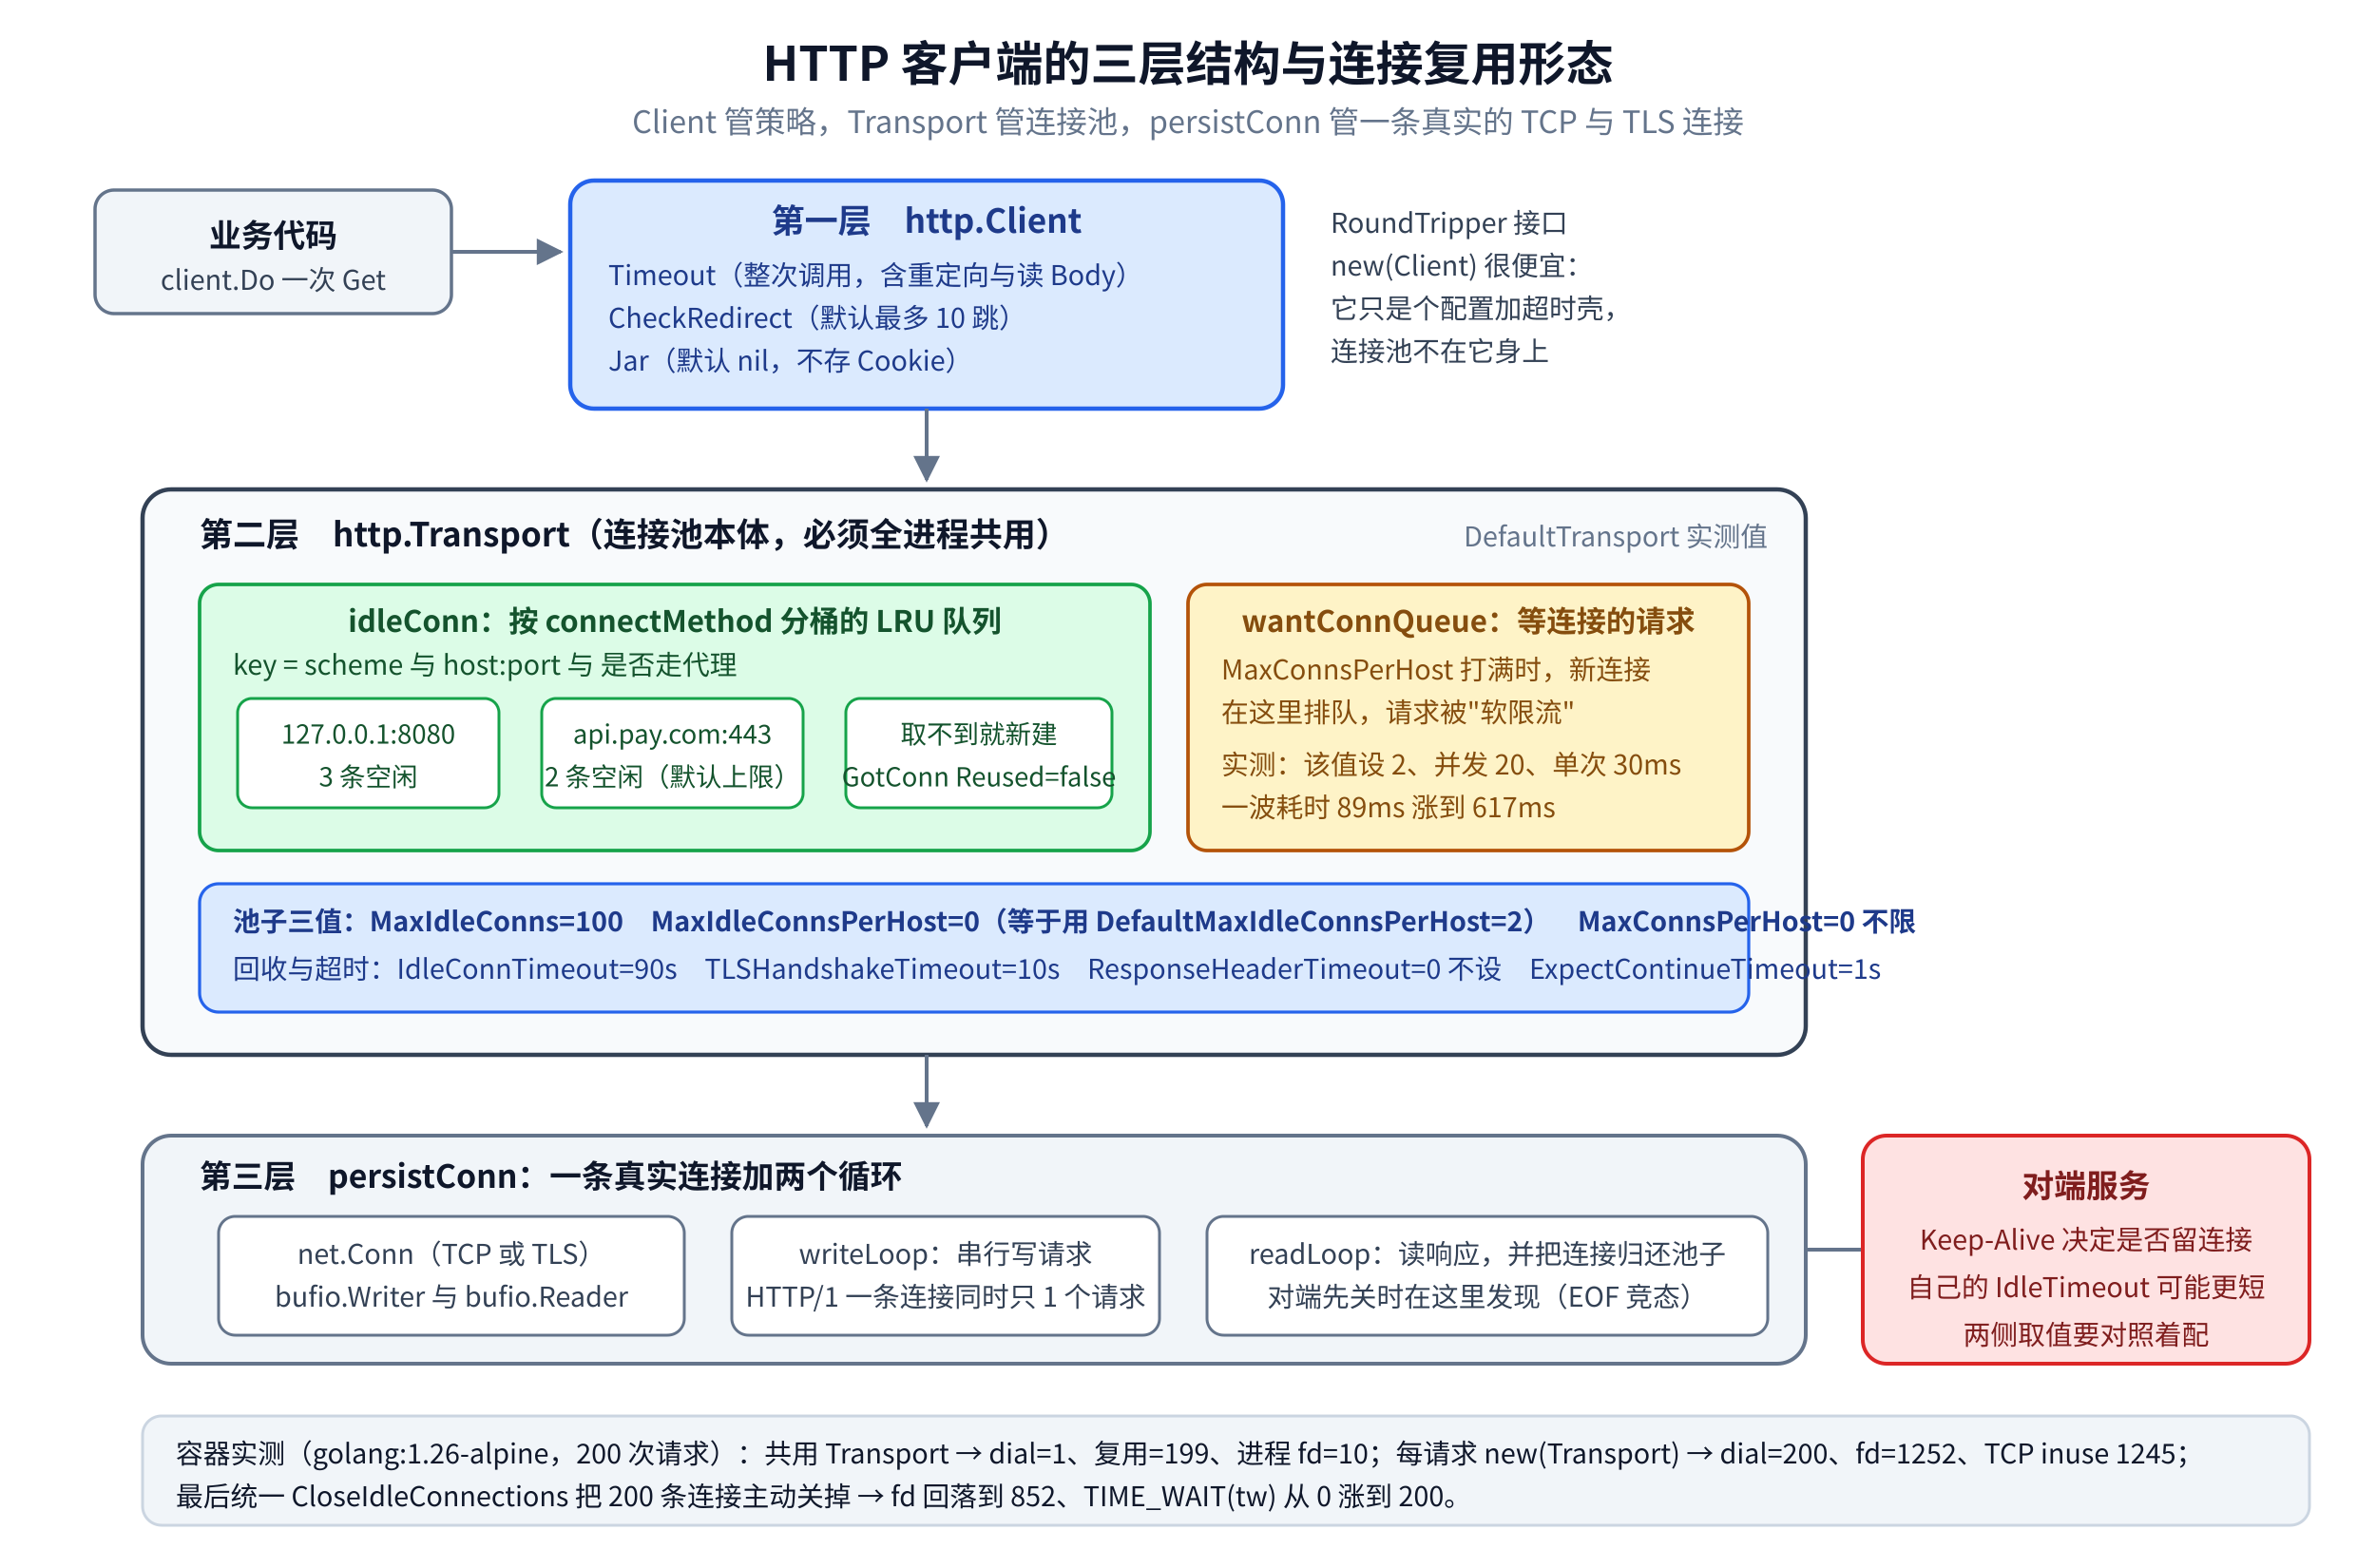
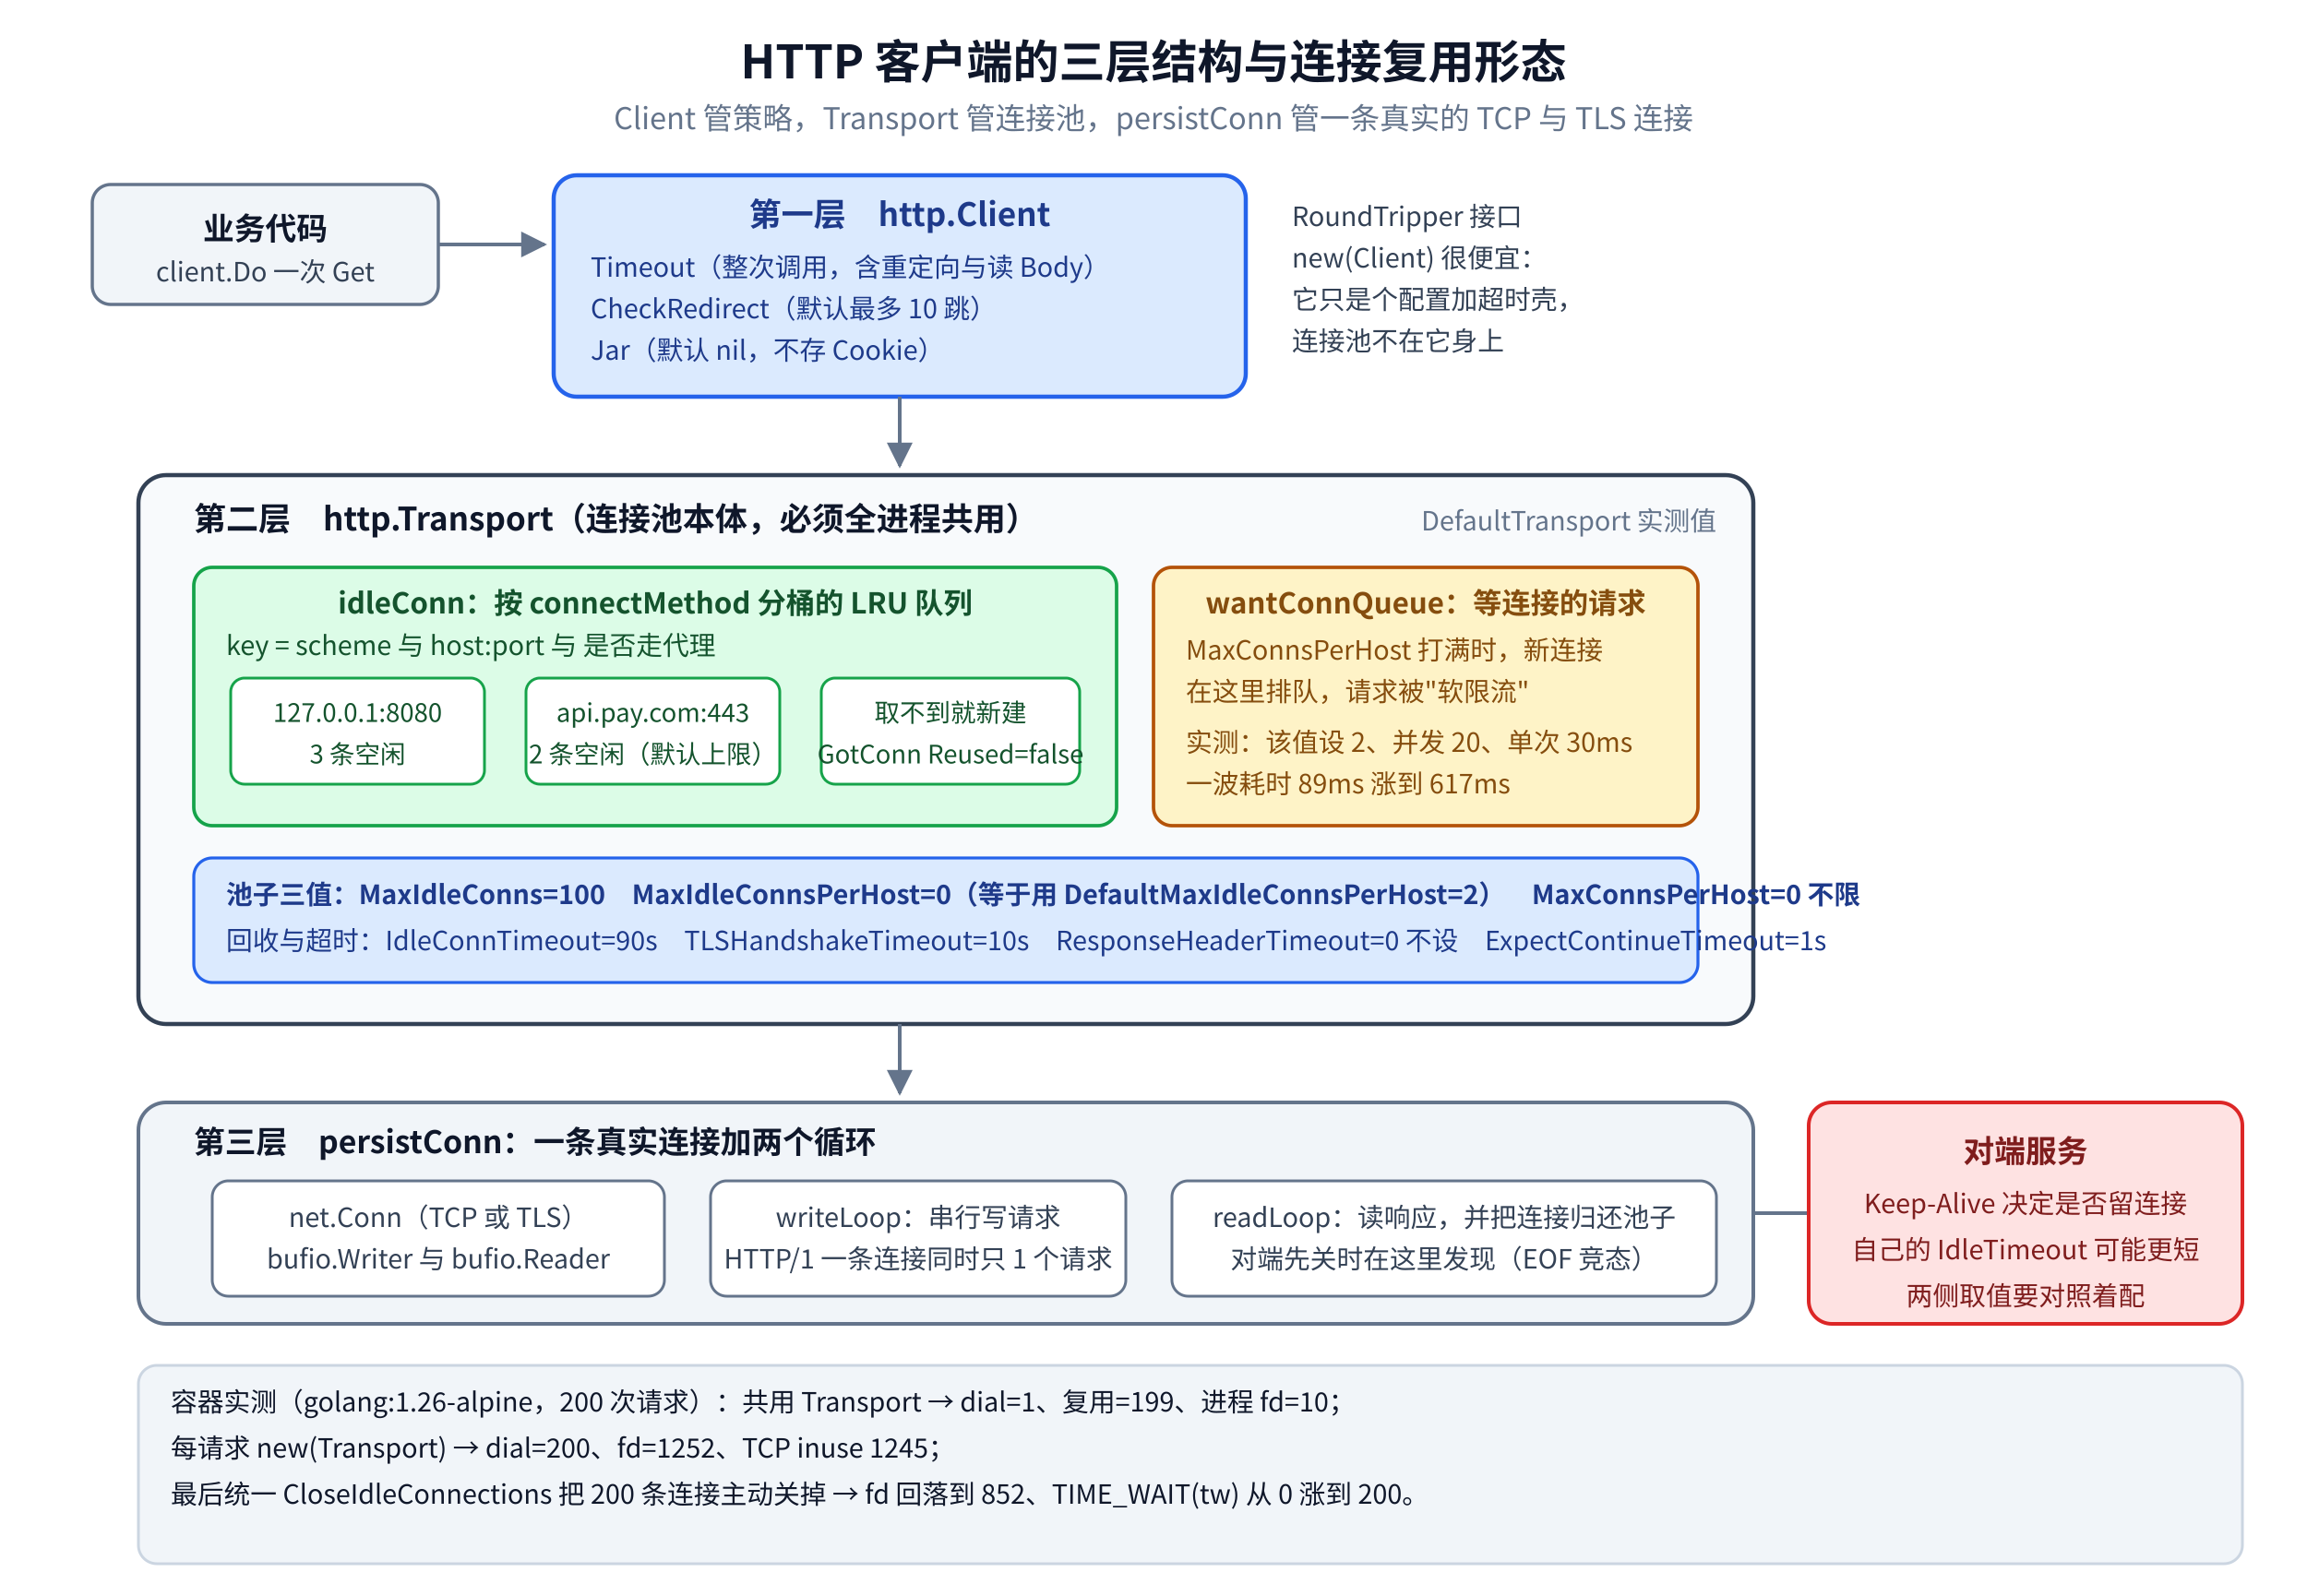
- <svg xmlns="http://www.w3.org/2000/svg" viewBox="0 0 1000 660" width="1000" height="660" font-family="Microsoft YaHei, PingFang SC, Noto Sans CJK SC, sans-serif">
-   <rect width="1000" height="660" fill="#ffffff" />
+ <svg xmlns="http://www.w3.org/2000/svg" viewBox="0 0 1000 692" width="1000" height="692" font-family="Microsoft YaHei, PingFang SC, Noto Sans CJK SC, sans-serif">
+   <rect width="1000" height="692" fill="#ffffff" />
  <text x="500" y="34" text-anchor="middle" font-size="20" font-weight="bold" fill="#0f172a">HTTP 客户端的三层结构与连接复用形态</text>
  <text x="500" y="56" text-anchor="middle" font-size="13" fill="#64748b">Client 管策略，Transport 管连接池，persistConn 管一条真实的 TCP 与 TLS 连接</text>
  <rect x="40" y="80" width="150" height="52" rx="8" fill="#f1f5f9" stroke="#64748b" stroke-width="1.4" />
  <text x="115" y="104" text-anchor="middle" font-size="13.5" font-weight="bold" fill="#0f172a">业务代码</text>
  <text x="115" y="122" text-anchor="middle" font-size="11.5" fill="#334155">client.Do 一次 Get</text>
  <path d="M190 106 L236 106" stroke="#64748b" stroke-width="1.6" marker-end="url(#ar)" />
  <rect x="240" y="76" width="300" height="96" rx="10" fill="#dbeafe" stroke="#2563eb" stroke-width="1.8" />
  <text x="390" y="98" text-anchor="middle" font-size="14" font-weight="bold" fill="#1e3a8a">第一层　http.Client</text>
  <text x="256" y="120" font-size="11.5" fill="#1e3a8a">Timeout（整次调用，含重定向与读 Body）</text>
  <text x="256" y="138" font-size="11.5" fill="#1e3a8a">CheckRedirect（默认最多 10 跳）</text>
  <text x="256" y="156" font-size="11.5" fill="#1e3a8a">Jar（默认 nil，不存 Cookie）</text>
  <text x="560" y="98" font-size="11.5" fill="#334155">RoundTripper 接口</text>
  <text x="560" y="116" font-size="11.5" fill="#334155">new(Client) 很便宜：</text>
  <text x="560" y="134" font-size="11.5" fill="#334155">它只是个配置加超时壳，</text>
  <text x="560" y="152" font-size="11.5" fill="#334155">连接池不在它身上</text>
  <path d="M390 172 L390 202" stroke="#64748b" stroke-width="1.6" marker-end="url(#ar)" />
  <rect x="60" y="206" width="700" height="238" rx="12" fill="#f8fafc" stroke="#334155" stroke-width="1.8" />
  <text x="84" y="230" font-size="14" font-weight="bold" fill="#0f172a">第二层　http.Transport（连接池本体，必须全进程共用）</text>
  <text x="744" y="230" text-anchor="end" font-size="11.5" fill="#64748b">DefaultTransport 实测值</text>
  <rect x="84" y="246" width="400" height="112" rx="8" fill="#dcfce7" stroke="#16a34a" stroke-width="1.5" />
  <text x="284" y="266" text-anchor="middle" font-size="12.5" font-weight="bold" fill="#14532d">idleConn：按 connectMethod 分桶的 LRU 队列</text>
  <text x="98" y="284" font-size="11.5" fill="#14532d">key = scheme 与 host:port 与 是否走代理</text>
  <rect x="100" y="294" width="110" height="46" rx="6" fill="#ffffff" stroke="#16a34a" stroke-width="1.2" />
  <text x="155" y="313" text-anchor="middle" font-size="11" fill="#14532d">127.0.0.1:8080</text>
  <text x="155" y="331" text-anchor="middle" font-size="11" fill="#14532d">3 条空闲</text>
  <rect x="228" y="294" width="110" height="46" rx="6" fill="#ffffff" stroke="#16a34a" stroke-width="1.2" />
  <text x="283" y="313" text-anchor="middle" font-size="11" fill="#14532d">api.pay.com:443</text>
  <text x="283" y="331" text-anchor="middle" font-size="11" fill="#14532d">2 条空闲（默认上限）</text>
  <rect x="356" y="294" width="112" height="46" rx="6" fill="#ffffff" stroke="#16a34a" stroke-width="1.2" />
  <text x="412" y="313" text-anchor="middle" font-size="11" fill="#14532d">取不到就新建</text>
  <text x="412" y="331" text-anchor="middle" font-size="11" fill="#14532d">GotConn Reused=false</text>
  <rect x="500" y="246" width="236" height="112" rx="8" fill="#fef3c7" stroke="#b45309" stroke-width="1.5" />
  <text x="618" y="266" text-anchor="middle" font-size="12.5" font-weight="bold" fill="#854d0e">wantConnQueue：等连接的请求</text>
  <text x="514" y="286" font-size="11.5" fill="#854d0e">MaxConnsPerHost 打满时，新连接</text>
  <text x="514" y="304" font-size="11.5" fill="#854d0e">在这里排队，请求被"软限流"</text>
  <text x="514" y="326" font-size="11.5" fill="#854d0e">实测：该值设 2、并发 20、单次 30ms</text>
  <text x="514" y="344" font-size="11.5" fill="#854d0e">一波耗时 89ms 涨到 617ms</text>
  <rect x="84" y="372" width="652" height="54" rx="8" fill="#dbeafe" stroke="#2563eb" stroke-width="1.3" />
  <text x="98" y="392" font-size="11.5" font-weight="bold" fill="#1e3a8a">池子三值：MaxIdleConns=100　MaxIdleConnsPerHost=0（等于用 DefaultMaxIdleConnsPerHost=2）　MaxConnsPerHost=0 不限</text>
  <text x="98" y="412" font-size="11.5" fill="#1e3a8a">回收与超时：IdleConnTimeout=90s　TLSHandshakeTimeout=10s　ResponseHeaderTimeout=0 不设　ExpectContinueTimeout=1s</text>
  <path d="M390 444 L390 474" stroke="#64748b" stroke-width="1.6" marker-end="url(#ar)" />
  <rect x="60" y="478" width="700" height="96" rx="12" fill="#f1f5f9" stroke="#64748b" stroke-width="1.6" />
  <text x="84" y="500" font-size="13.5" font-weight="bold" fill="#0f172a">第三层　persistConn：一条真实连接加两个循环</text>
  <rect x="92" y="512" width="196" height="50" rx="7" fill="#ffffff" stroke="#64748b" stroke-width="1.2" />
  <text x="190" y="532" text-anchor="middle" font-size="11.5" fill="#334155">net.Conn（TCP 或 TLS）</text>
  <text x="190" y="550" text-anchor="middle" font-size="11.5" fill="#334155">bufio.Writer 与 bufio.Reader</text>
  <rect x="308" y="512" width="180" height="50" rx="7" fill="#ffffff" stroke="#64748b" stroke-width="1.2" />
  <text x="398" y="532" text-anchor="middle" font-size="11.5" fill="#334155">writeLoop：串行写请求</text>
  <text x="398" y="550" text-anchor="middle" font-size="11.5" fill="#334155">HTTP/1 一条连接同时只 1 个请求</text>
  <rect x="508" y="512" width="236" height="50" rx="7" fill="#ffffff" stroke="#64748b" stroke-width="1.2" />
  <text x="626" y="532" text-anchor="middle" font-size="11.5" fill="#334155">readLoop：读响应，并把连接归还池子</text>
  <text x="626" y="550" text-anchor="middle" font-size="11.5" fill="#334155">对端先关时在这里发现（EOF 竞态）</text>
  <path d="M760 526 L846 526" stroke="#64748b" stroke-width="1.6" marker-end="url(#ar)" />
  <rect x="784" y="478" width="188" height="96" rx="10" fill="#fee2e2" stroke="#dc2626" stroke-width="1.6" />
  <text x="878" y="504" text-anchor="middle" font-size="13.5" font-weight="bold" fill="#7f1d1d">对端服务</text>
  <text x="878" y="526" text-anchor="middle" font-size="11.5" fill="#7f1d1d">Keep-Alive 决定是否留连接</text>
  <text x="878" y="546" text-anchor="middle" font-size="11.5" fill="#7f1d1d">自己的 IdleTimeout 可能更短</text>
  <text x="878" y="566" text-anchor="middle" font-size="11.5" fill="#7f1d1d">两侧取值要对照着配</text>
-   <rect x="60" y="596" width="912" height="46" rx="8" fill="#f1f5f9" stroke="#cbd5e1" stroke-width="1.2" />
-   <text x="74" y="616" font-size="11.5" fill="#0f172a">容器实测（golang:1.26-alpine，200 次请求）：共用 Transport → dial=1、复用=199、进程 fd=10；每请求 new(Transport) → dial=200、fd=1252、TCP inuse 1245；</text>
-   <text x="74" y="634" font-size="11.5" fill="#0f172a">最后统一 CloseIdleConnections 把 200 条连接主动关掉 → fd 回落到 852、TIME_WAIT(tw) 从 0 涨到 200。</text>
+   <rect x="60" y="592" width="912" height="86" rx="8" fill="#f1f5f9" stroke="#cbd5e1" stroke-width="1.2" />
+   <text x="74" y="612" font-size="11.5" fill="#0f172a">容器实测（golang:1.26-alpine，200 次请求）：共用 Transport → dial=1、复用=199、进程 fd=10；</text>
+   <text x="74" y="632" font-size="11.5" fill="#0f172a">每请求 new(Transport) → dial=200、fd=1252、TCP inuse 1245；</text>
+   <text x="74" y="652" font-size="11.5" fill="#0f172a">最后统一 CloseIdleConnections 把 200 条连接主动关掉 → fd 回落到 852、TIME_WAIT(tw) 从 0 涨到 200。</text>
  <defs>
    <marker id="ar" viewBox="0 0 10 10" refX="9" refY="5" markerWidth="7" markerHeight="7" orient="auto-start-reverse">
      <path d="M0 0 L10 5 L0 10 z" fill="#64748b" />
    </marker>
  </defs>
</svg>
